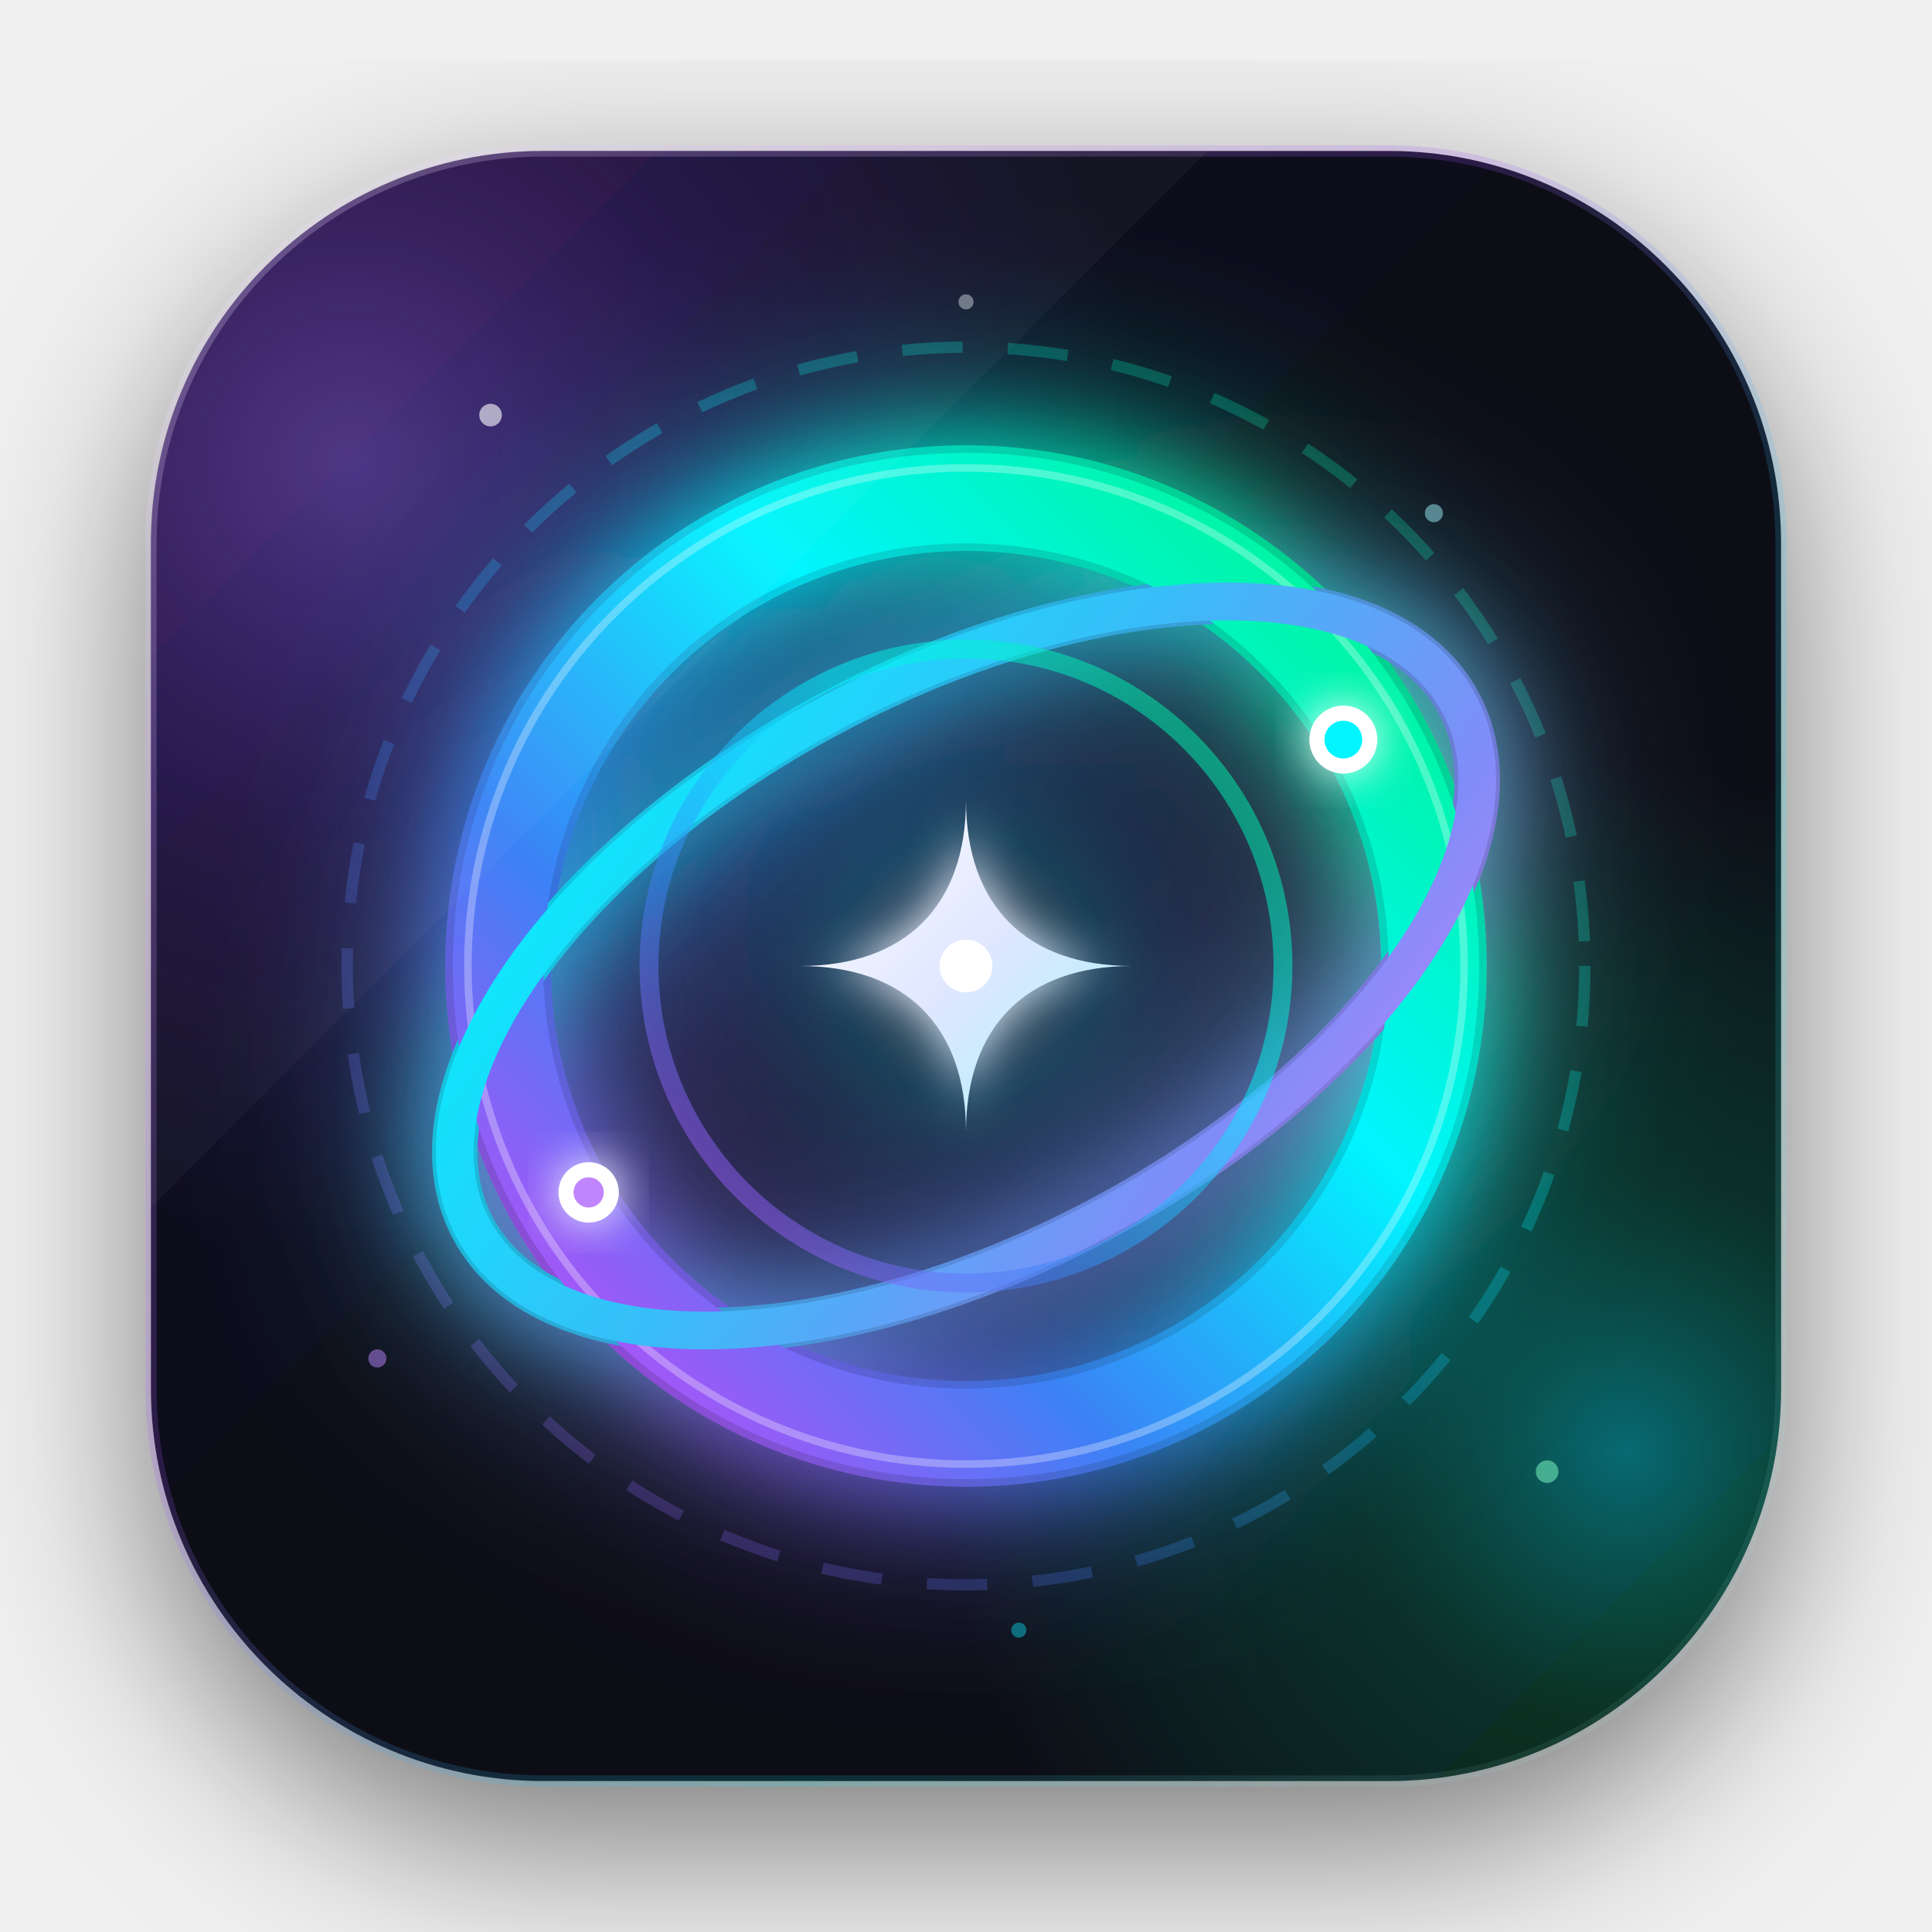
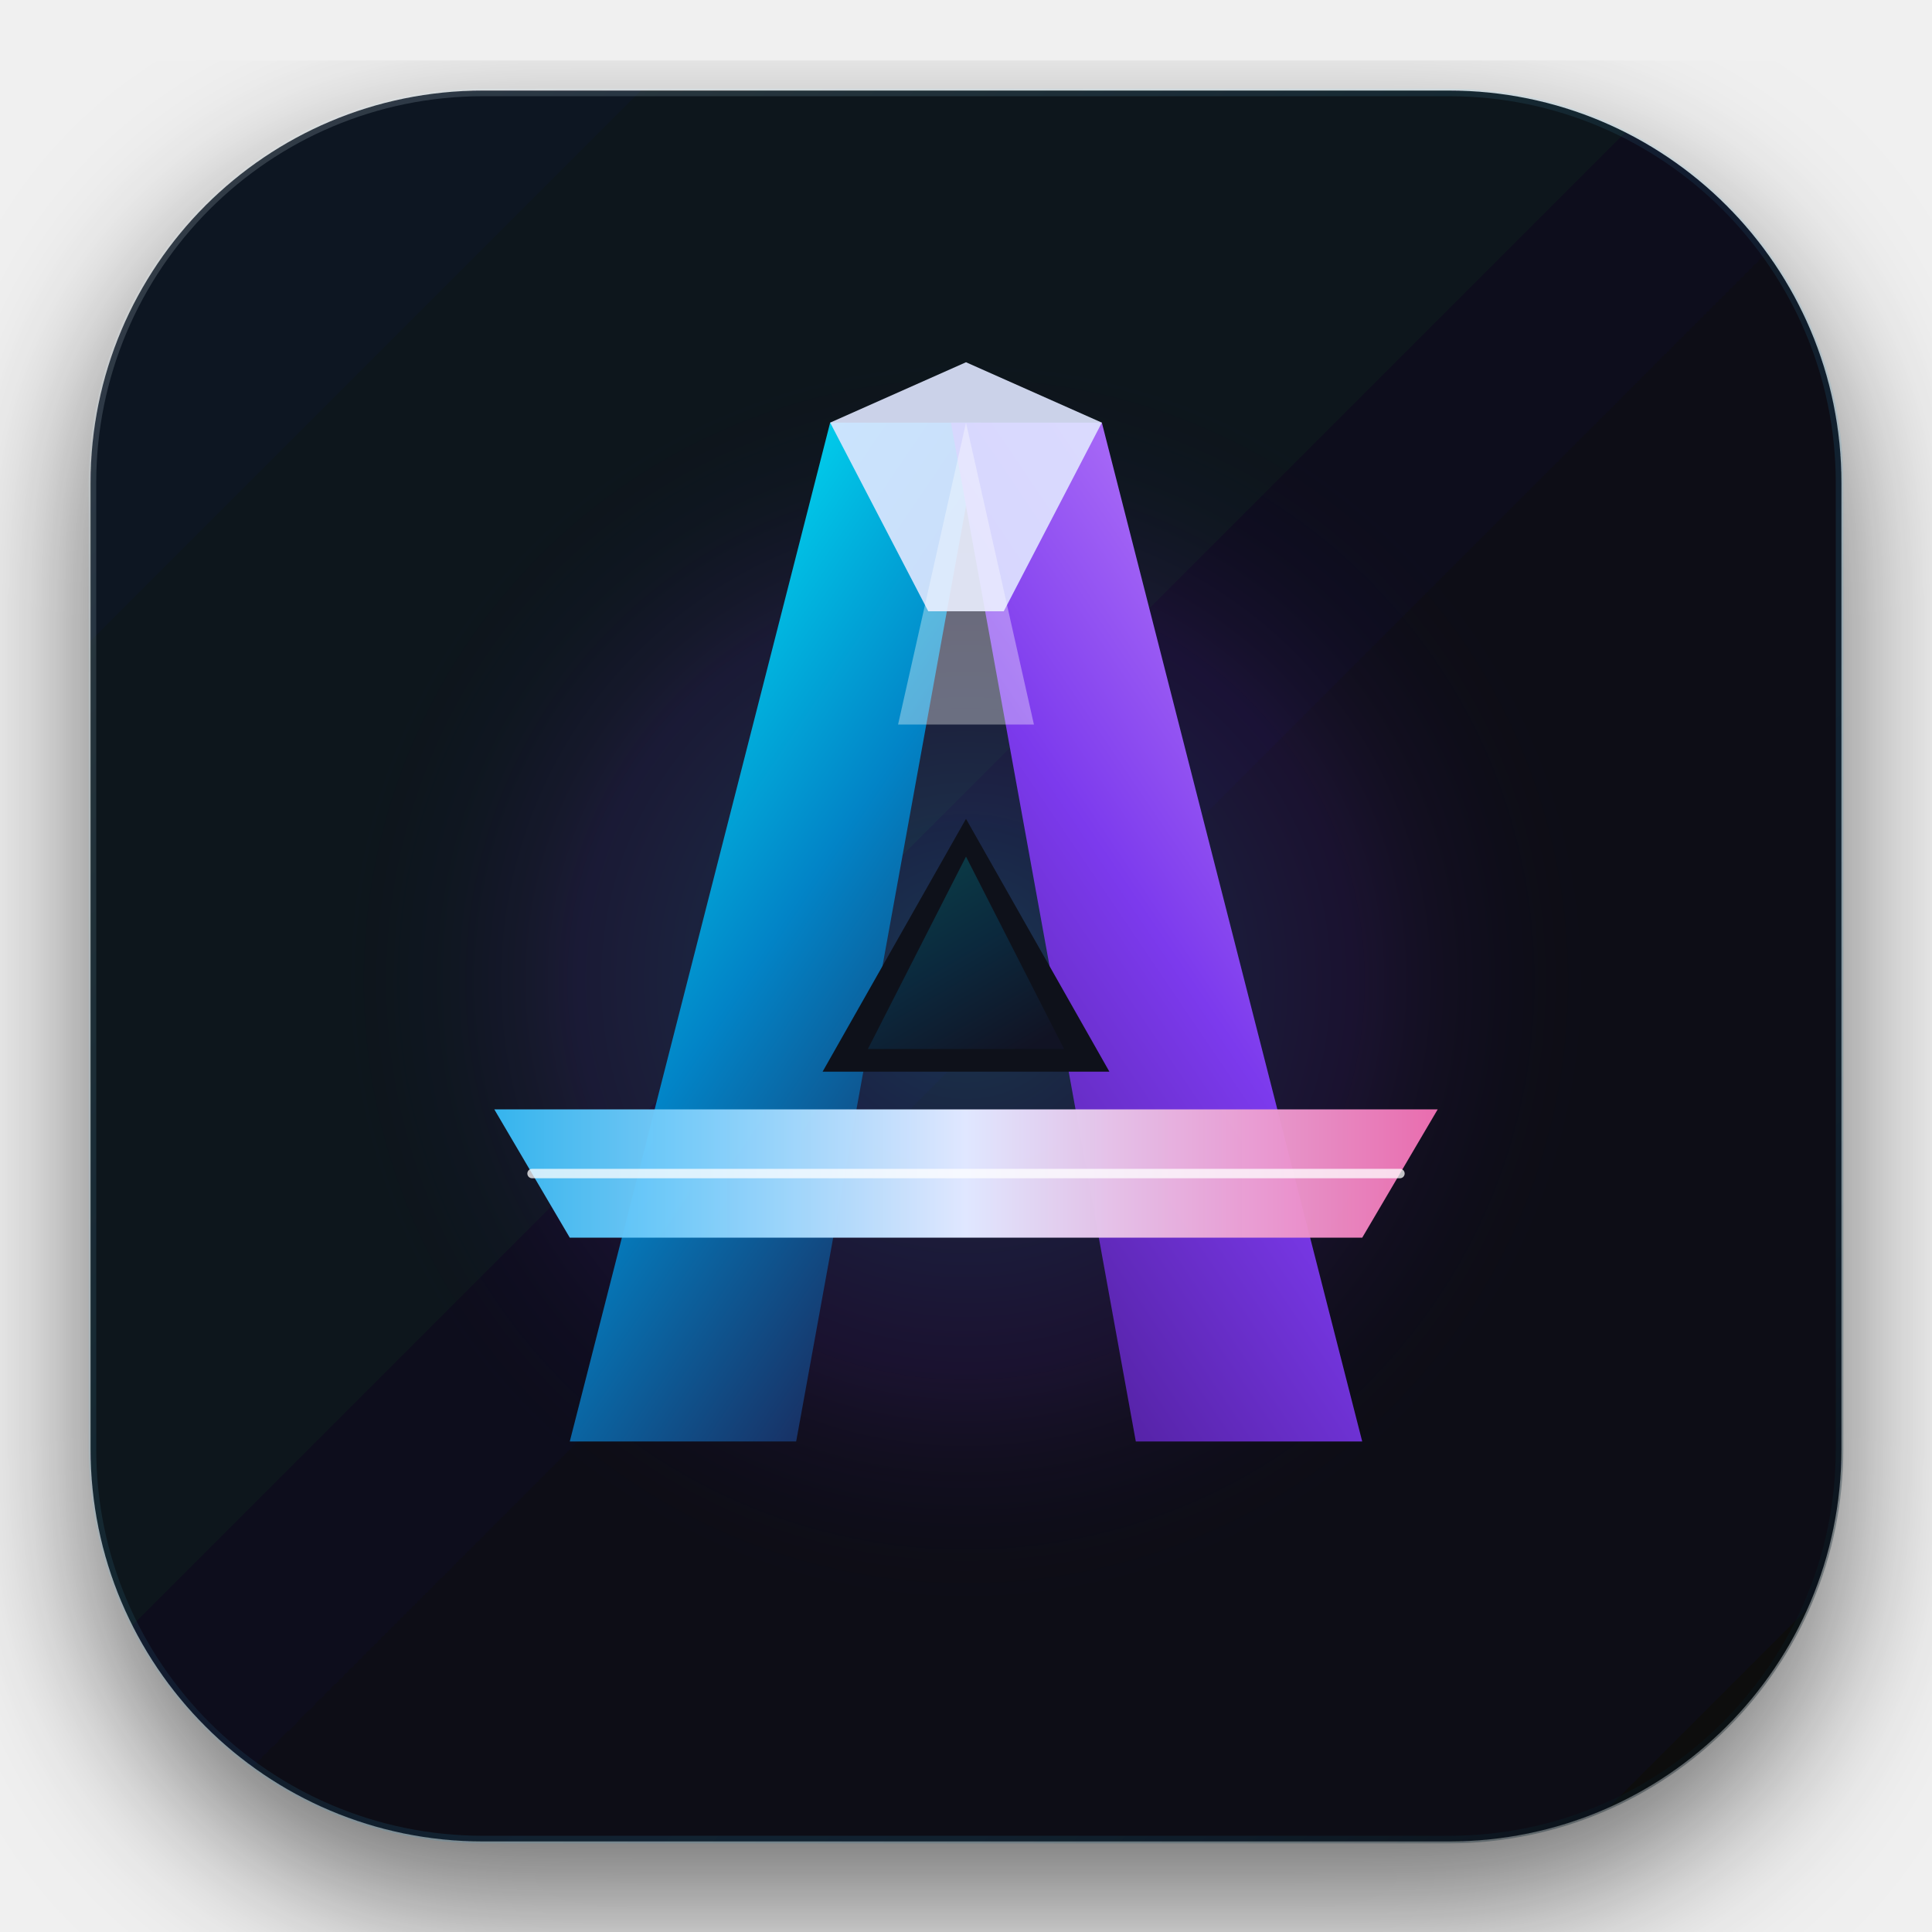
- <svg xmlns="http://www.w3.org/2000/svg" viewBox="0 0 256 256" width="256" height="256">
+ <svg xmlns="http://www.w3.org/2000/svg" viewBox="0 0 512 512" width="512" height="512">
  <defs>
-     <filter id="squircle-shadow" x="-10%" y="-10%" width="130%" height="130%">
-       <feDropShadow dx="0" dy="8" stdDeviation="12" flood-color="#000000" flood-opacity="0.5" />
+     <linearGradient id="bg-1" x1="0%" y1="0%" x2="100%" y2="100%">
+       <stop offset="0%" stop-color="#121622" />
+       <stop offset="50%" stop-color="#0E111A" />
+       <stop offset="100%" stop-color="#080A10" />
+     </linearGradient>
+     <linearGradient id="rim-1" x1="0%" y1="0%" x2="100%" y2="100%">
+       <stop offset="0%" stop-color="#FFFFFF" stop-opacity="0.18" />
+       <stop offset="50%" stop-color="#38BDF8" stop-opacity="0.08" />
+       <stop offset="100%" stop-color="#000000" stop-opacity="0.4" />
+     </linearGradient>
+     <linearGradient id="left-shard" x1="20%" y1="0%" x2="80%" y2="100%">
+       <stop offset="0%" stop-color="#00F5FF" />
+       <stop offset="50%" stop-color="#0284C7" />
+       <stop offset="100%" stop-color="#1E1B4B" />
+     </linearGradient>
+     <linearGradient id="right-shard" x1="80%" y1="0%" x2="20%" y2="100%">
+       <stop offset="0%" stop-color="#C084FC" />
+       <stop offset="50%" stop-color="#7C3AED" />
+       <stop offset="100%" stop-color="#4C1D95" />
+     </linearGradient>
+     <linearGradient id="cross-beam" x1="0%" y1="50%" x2="100%" y2="50%">
+       <stop offset="0%" stop-color="#38BDF8" stop-opacity="0.95" />
+       <stop offset="50%" stop-color="#E0E7FF" stop-opacity="1" />
+       <stop offset="100%" stop-color="#F472B6" stop-opacity="0.95" />
+     </linearGradient>
+     <radialGradient id="under-glow" cx="50%" cy="50%" r="50%">
+       <stop offset="0%" stop-color="#38BDF8" stop-opacity="0.25" />
+       <stop offset="60%" stop-color="#7C3AED" stop-opacity="0.12" />
+       <stop offset="100%" stop-color="#000000" stop-opacity="0" />
+     </radialGradient>
+     <filter id="shadow-base" x="-10%" y="-10%" width="120%" height="120%">
+       <feDropShadow dx="0" dy="16" stdDeviation="20" flood-color="#000000" flood-opacity="0.55" />
    </filter>
-     <filter id="celestial-glow" x="-50%" y="-50%" width="200%" height="200%">
-       <feGaussianBlur in="SourceGraphic" stdDeviation="6" result="blur1" />
-       <feGaussianBlur in="SourceGraphic" stdDeviation="14" result="blur2" />
-       <feMerge>
-         <feMergeNode in="blur2" />
-         <feMergeNode in="blur1" />
-         <feMergeNode in="SourceGraphic" />
-       </feMerge>
+     <filter id="apex-glow" x="-20%" y="-20%" width="140%" height="140%">
+       <feGaussianBlur stdDeviation="12" result="blur" />
+       <feComposite in="SourceGraphic" in2="blur" operator="over" />
    </filter>
-     <filter id="intense-glow" x="-50%" y="-50%" width="200%" height="200%">
-       <feGaussianBlur in="SourceGraphic" stdDeviation="3" result="blur" />
-       <feMerge>
-         <feMergeNode in="blur" />
-         <feMergeNode in="SourceGraphic" />
-       </feMerge>
-     </filter>
-     <linearGradient id="bg-grad" x1="0%" y1="0%" x2="100%" y2="100%">
-       <stop offset="0%" stop-color="#141126" />
-       <stop offset="50%" stop-color="#0c0c17" />
-       <stop offset="100%" stop-color="#080710" />
-     </linearGradient>
-     <linearGradient id="border-grad" x1="0%" y1="0%" x2="100%" y2="100%">
-       <stop offset="0%" stop-color="#ffffff" stop-opacity="0.25" />
-       <stop offset="40%" stop-color="#a855f7" stop-opacity="0.2" />
-       <stop offset="70%" stop-color="#00f5ff" stop-opacity="0.15" />
-       <stop offset="100%" stop-color="#ffffff" stop-opacity="0.05" />
-     </linearGradient>
-     <radialGradient id="nebula-purple" cx="30%" cy="35%" r="55%">
-       <stop offset="0%" stop-color="#8b5cf6" stop-opacity="0.45" />
-       <stop offset="50%" stop-color="#6d28d9" stop-opacity="0.18" />
-       <stop offset="100%" stop-color="#6d28d9" stop-opacity="0" />
-     </radialGradient>
-     <radialGradient id="nebula-cyan" cx="75%" cy="65%" r="50%">
-       <stop offset="0%" stop-color="#00f5ff" stop-opacity="0.4" />
-       <stop offset="40%" stop-color="#00d284" stop-opacity="0.18" />
-       <stop offset="100%" stop-color="#00f5a0" stop-opacity="0" />
-     </radialGradient>
-     <linearGradient id="aura-ring-grad" x1="10%" y1="90%" x2="90%" y2="10%">
-       <stop offset="0%" stop-color="#a855f7" />
-       <stop offset="28%" stop-color="#3b82f6" />
-       <stop offset="65%" stop-color="#00f5ff" />
-       <stop offset="100%" stop-color="#00f5a0" />
-     </linearGradient>
-     <linearGradient id="orbit-grad" x1="0%" y1="0%" x2="100%" y2="100%">
-       <stop offset="0%" stop-color="#00f5ff" />
-       <stop offset="45%" stop-color="#38bdf8" />
-       <stop offset="80%" stop-color="#818cf8" />
-       <stop offset="100%" stop-color="#c084fc" />
-     </linearGradient>
-     <linearGradient id="star-grad" x1="0%" y1="0%" x2="100%" y2="100%">
-       <stop offset="0%" stop-color="#ffffff" />
-       <stop offset="50%" stop-color="#e0e7ff" />
-       <stop offset="100%" stop-color="#a5f3fc" />
-     </linearGradient>
-     <radialGradient id="core-glow" cx="50%" cy="50%" r="50%">
-       <stop offset="0%" stop-color="#ffffff" stop-opacity="0.95" />
-       <stop offset="25%" stop-color="#38bdf8" stop-opacity="0.7" />
-       <stop offset="60%" stop-color="#8b5cf6" stop-opacity="0.3" />
-       <stop offset="100%" stop-color="#6d28d9" stop-opacity="0" />
-     </radialGradient>
-     <clipPath id="squircle-clip">
-       <rect x="20" y="20" width="216" height="216" rx="52" ry="52" />
-     </clipPath>
  </defs>
-   <rect x="20" y="20" width="216" height="216" rx="52" ry="52" fill="url(#bg-grad)" filter="url(#squircle-shadow)" />
-   <g clip-path="url(#squircle-clip)">
-     <circle cx="85" cy="90" r="95" fill="url(#nebula-purple)" />
-     <circle cx="170" cy="165" r="90" fill="url(#nebula-cyan)" />
-     <circle cx="65" cy="55" r="1.5" fill="#ffffff" opacity="0.6" />
-     <circle cx="190" cy="68" r="1.2" fill="#a5f3fc" opacity="0.5" />
-     <circle cx="50" cy="180" r="1.2" fill="#c084fc" opacity="0.5" />
-     <circle cx="205" cy="195" r="1.5" fill="#6ee7b7" opacity="0.6" />
-     <circle cx="128" cy="40" r="1" fill="#ffffff" opacity="0.4" />
-     <circle cx="135" cy="216" r="1" fill="#00f5ff" opacity="0.4" />
-     <circle cx="128" cy="128" r="70" fill="url(#core-glow)" opacity="0.4" />
-     <circle cx="128" cy="128" r="82" fill="none" stroke="url(#aura-ring-grad)" stroke-width="1.5" opacity="0.25" stroke-dasharray="8 6" />
-     <g filter="url(#celestial-glow)" opacity="0.85">
-       <circle cx="128" cy="128" r="62" fill="none" stroke="url(#aura-ring-grad)" stroke-width="14" stroke-linecap="round" />
-       <ellipse cx="128" cy="128" rx="74" ry="38" fill="none" stroke="url(#orbit-grad)" stroke-width="6" transform="rotate(-28 128 128)" />
-     </g>
-     <circle cx="128" cy="128" r="62" fill="none" stroke="url(#aura-ring-grad)" stroke-width="12" stroke-linecap="round" />
-     <circle cx="128" cy="128" r="66" fill="none" stroke="#ffffff" stroke-width="1" opacity="0.3" />
-     <ellipse cx="128" cy="128" rx="74" ry="38" fill="none" stroke="url(#orbit-grad)" stroke-width="5" transform="rotate(-28 128 128)" stroke-linecap="round" />
-     <circle cx="128" cy="128" r="42" fill="none" stroke="url(#aura-ring-grad)" stroke-width="2.5" opacity="0.5" />
-     <circle cx="178" cy="98" r="4.5" fill="#ffffff" filter="url(#intense-glow)" />
-     <circle cx="178" cy="98" r="2.5" fill="#00f5ff" />
-     <circle cx="78" cy="158" r="4" fill="#ffffff" filter="url(#intense-glow)" />
-     <circle cx="78" cy="158" r="2" fill="#c084fc" />
-     <g filter="url(#intense-glow)">
-       <path d="M 128 106 C 128 120 120 128 106 128 C 120 128 128 136 128 150 C 128 136 136 128 150 128 C 136 128 128 120 128 106 Z" fill="url(#star-grad)" />
-       <circle cx="128" cy="128" r="3.5" fill="#ffffff" />
-     </g>
-     <path d="M 20 20 L 160 20 L 20 160 Z" fill="#ffffff" opacity="0.035" />
+   <rect x="24" y="24" width="464" height="464" rx="104" ry="104" fill="url(#bg-1)" filter="url(#shadow-base)" />
+   <rect x="24.5" y="24.5" width="463" height="463" rx="103.5" ry="103.5" fill="none" stroke="url(#rim-1)" stroke-width="2" />
+   <circle cx="256" cy="260" r="170" fill="url(#under-glow)" />
+   <g transform="translate(256, 252)">
+     <path d="M -90 130 L -30 -140 L 0 -140 L -45 130 Z" fill="#000000" opacity="0.4" />
+     <path d="M -105 130 L -36 -140 L 4 -140 L -45 130 Z" fill="url(#left-shard)" />
+     <path d="M 45 130 L -4 -140 L 36 -140 L 105 130 Z" fill="url(#right-shard)" />
+     <path d="M -36 -140 L 0 -156 L 36 -140 L 10 -90 L -10 -90 Z" fill="#E0E7FF" opacity="0.9" />
+     <path d="M -125 42 L 125 42 L 105 76 L -105 76 Z" fill="url(#cross-beam)" />
+     <polygon points="0,-140 18,-60 -18,-60" fill="#FFFFFF" opacity="0.35" />
+     <line x1="-115" y1="59" x2="115" y2="59" stroke="#FFFFFF" stroke-width="2.5" stroke-linecap="round" opacity="0.75" />
+     <polygon points="0,-35 -38,32 38,32" fill="#0E111A" />
+     <polygon points="0,-25 -26,26 26,26" fill="url(#left-shard)" opacity="0.2" />
  </g>
-   <rect x="20" y="20" width="216" height="216" rx="52" ry="52" fill="none" stroke="url(#border-grad)" stroke-width="1.5" />
</svg>
